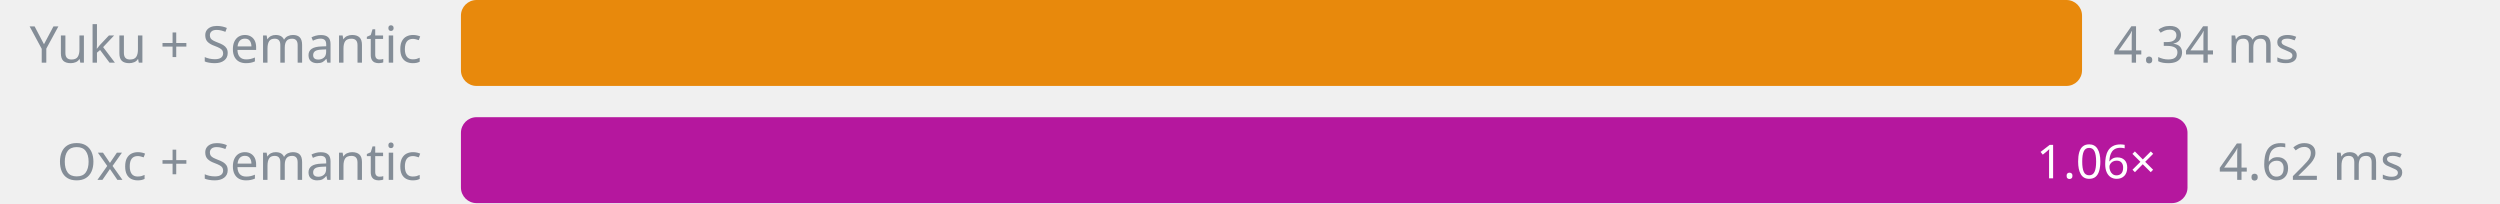
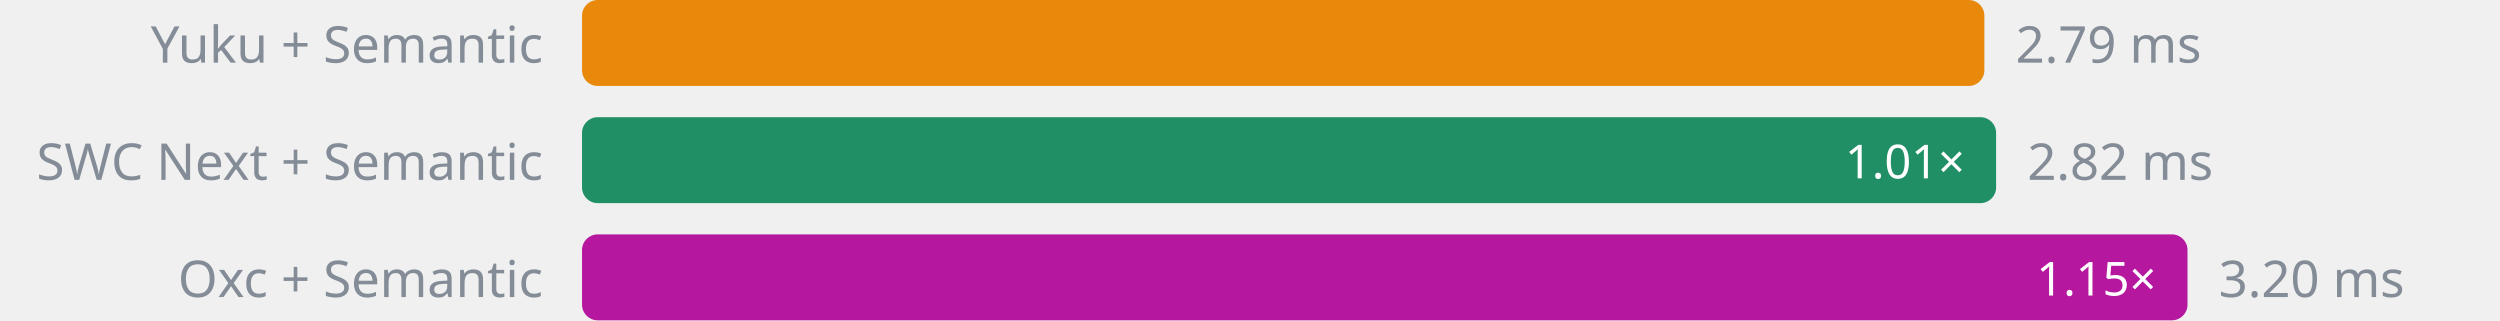
- <svg xmlns="http://www.w3.org/2000/svg" width="640" height="52" viewBox="0 0 640 52">
+ <svg xmlns="http://www.w3.org/2000/svg" width="640" height="82" viewBox="0 0 640 82">
  <style>
    text { font: 13px -apple-system, BlinkMacSystemFont, "Segoe UI", "Noto Sans", Helvetica, Arial, sans-serif; fill: #848d97; dominant-baseline: central; font-variant-numeric: tabular-nums }
    .ratio { font-size: 12px; fill: #fff }
  </style>
-   <text x="108" y="11" text-anchor="end">Yuku + Semantic</text>
-   <rect x="118" y="0" width="415" height="22" rx="4" fill="#E8890C" />
-   <text x="541" y="11">4.34 ms</text>
-   <text x="108" y="41" text-anchor="end">Oxc + Semantic</text>
-   <rect x="118" y="30" width="442" height="22" rx="4" fill="#B5179E" />
-   <text x="568" y="41">4.62 ms</text>
-   <text class="ratio" x="552" y="41" text-anchor="end">1.06×</text>
+   <text x="139" y="11" text-anchor="end">Yuku + Semantic</text>
+   <rect x="149" y="0" width="359" height="22" rx="4" fill="#E8890C" />
+   <text x="516" y="11">2.79 ms</text>
+   <text x="139" y="41" text-anchor="end">SWC Next + Semantic</text>
+   <rect x="149" y="30" width="362" height="22" rx="4" fill="#218F65" />
+   <text x="519" y="41">2.82 ms</text>
+   <text class="ratio" x="503" y="41" text-anchor="end">1.01×</text>
+   <text x="139" y="71" text-anchor="end">Oxc + Semantic</text>
+   <rect x="149" y="60" width="411" height="22" rx="4" fill="#B5179E" />
+   <text x="568" y="71">3.20 ms</text>
+   <text class="ratio" x="552" y="71" text-anchor="end">1.15×</text>
</svg>
